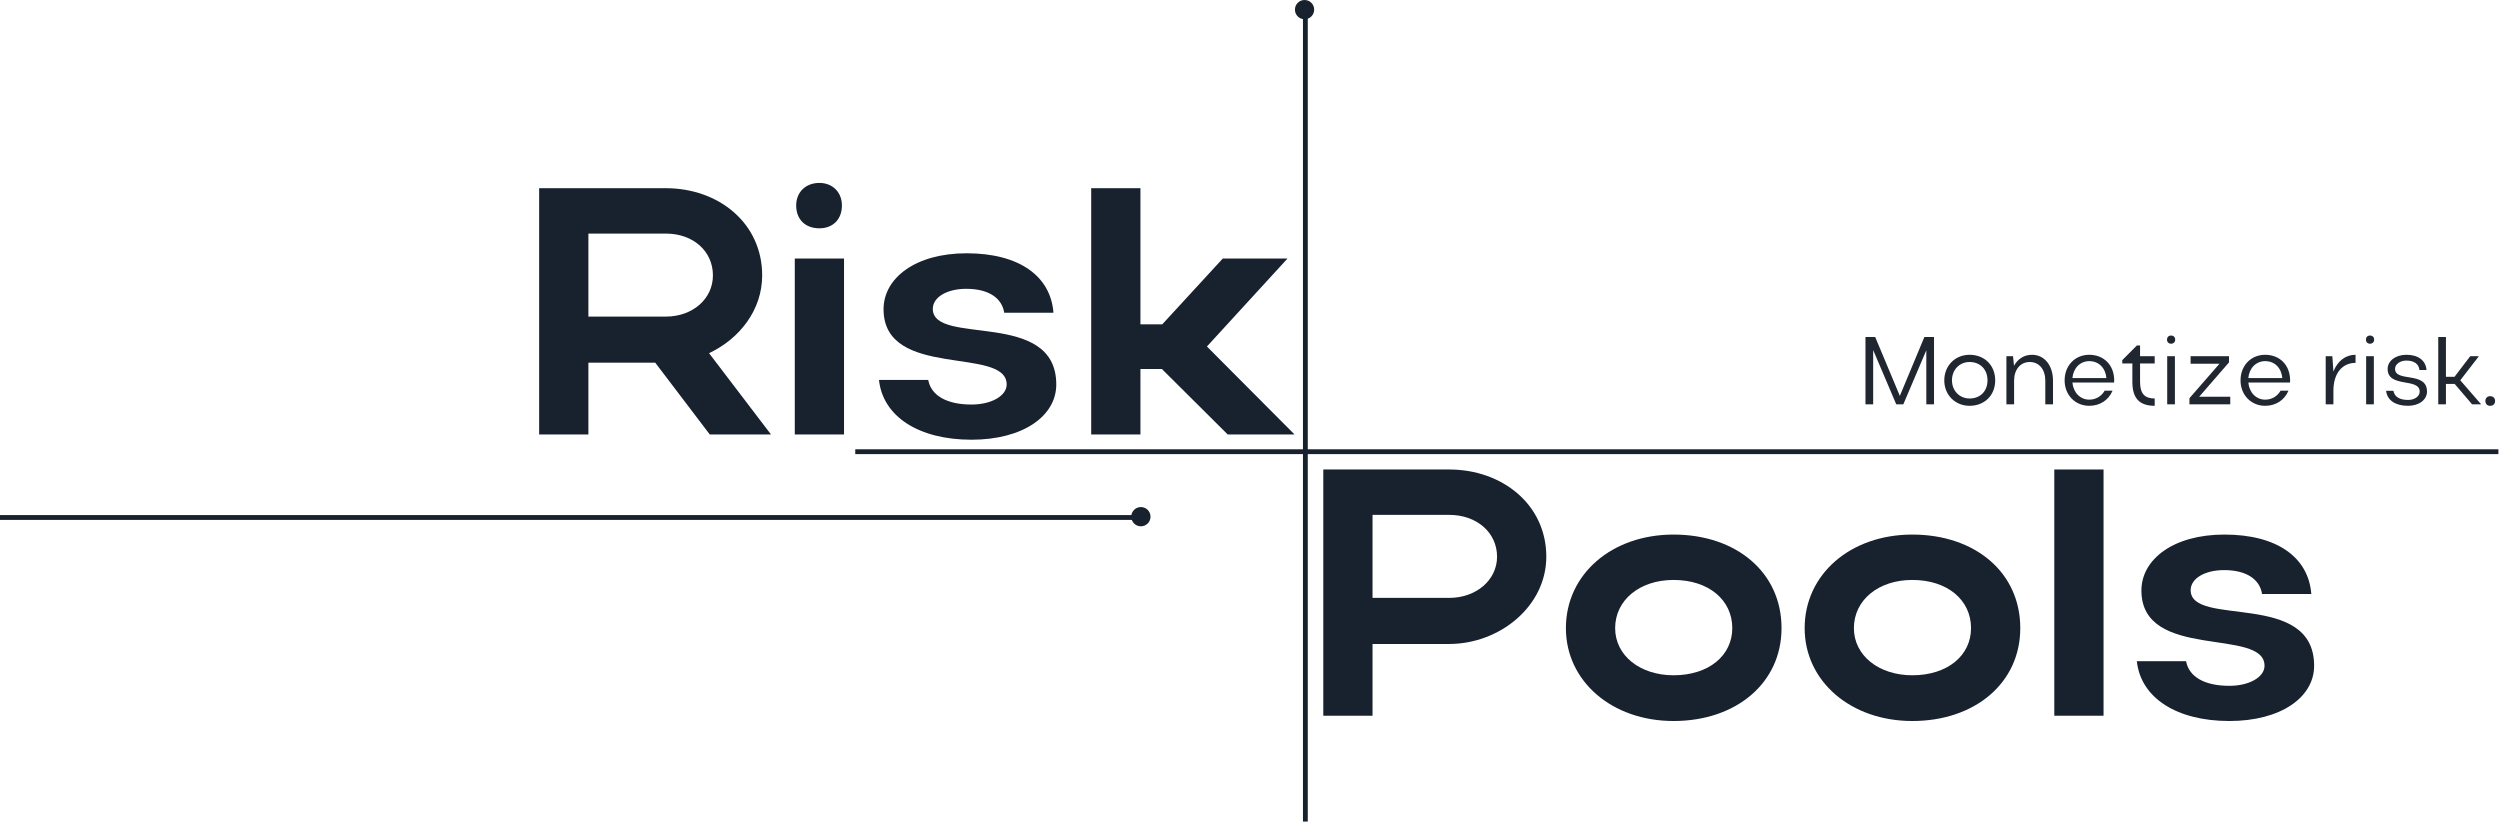
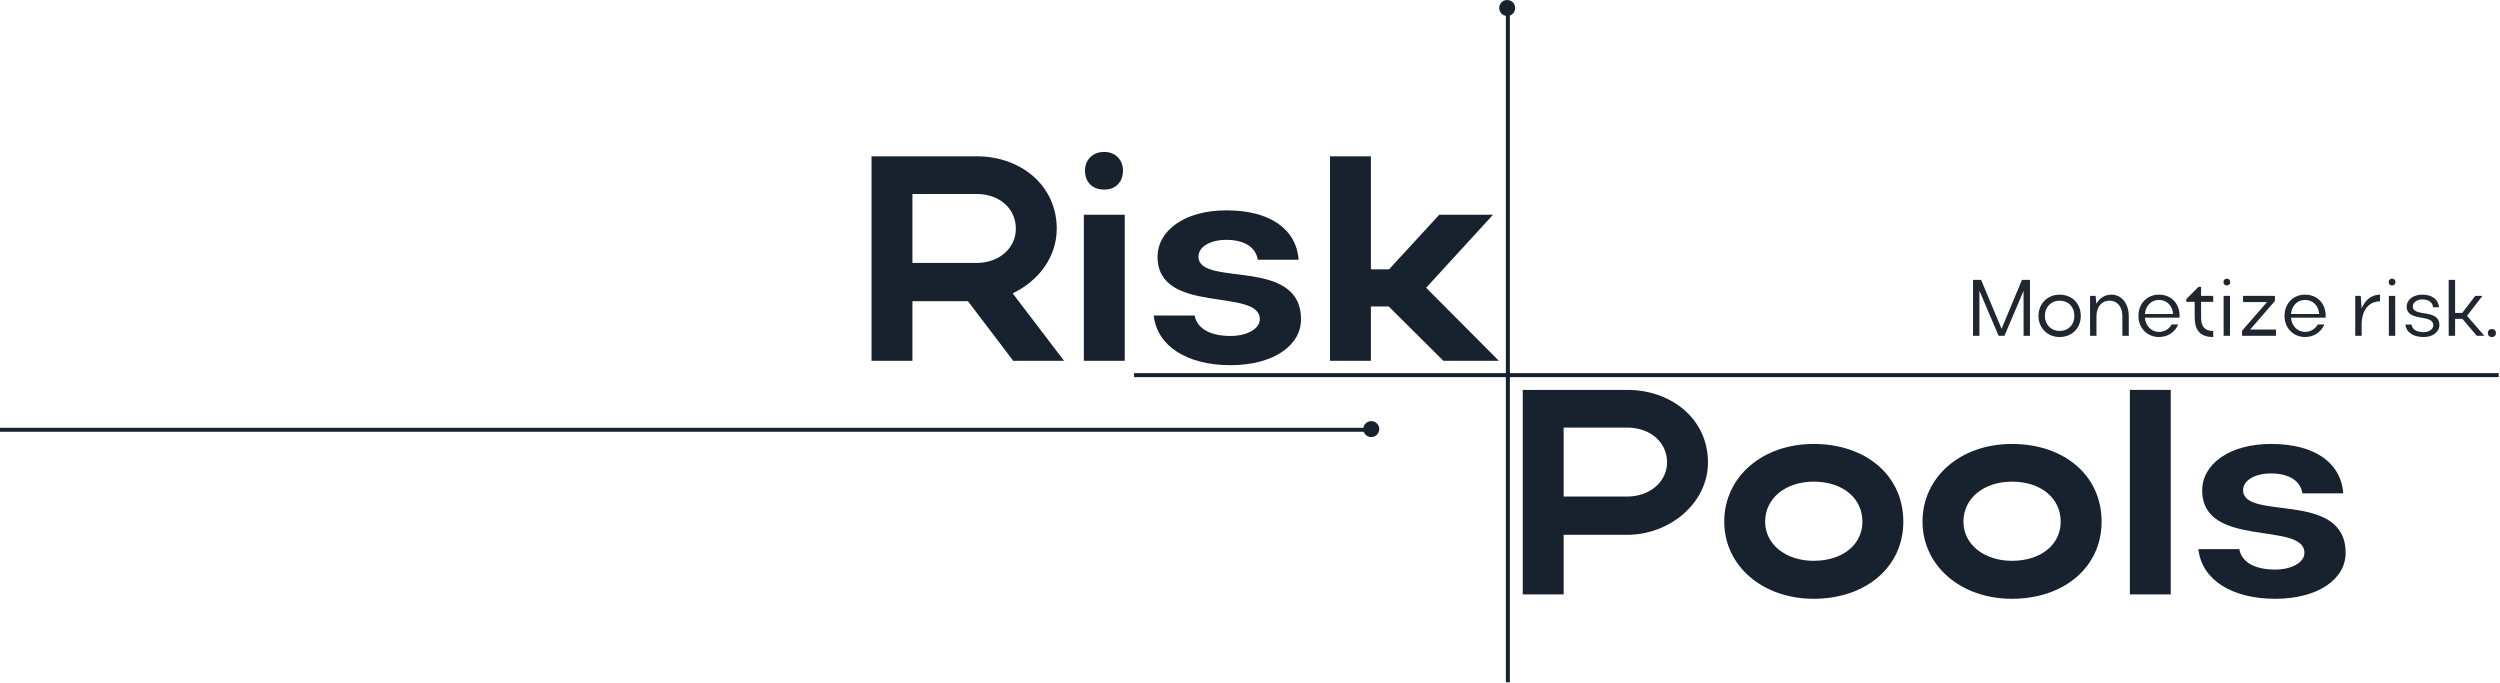
- <svg xmlns="http://www.w3.org/2000/svg" width="1558" height="512" viewBox="0 0 1558 512" fill="none">
-   <path d="M710.722 229.968V270.743H680.031V117.288H710.722V202.127H724.314L762.02 161.133H802.357L752.155 215.938L806.741 270.743H765.089L724.095 229.968H710.722Z" fill="#18212E" />
-   <path d="M658.269 239.614C658.269 259.344 637.443 274.032 605.436 274.032C572.553 274.032 550.193 259.563 547.781 236.764H578.472C580.226 246.41 589.872 252.11 605.436 252.11C617.932 252.11 627.359 246.629 627.359 239.614C627.359 215.5 550.631 236.764 550.631 192.701C550.631 173.409 570.361 157.844 602.367 157.844C635.251 157.844 654.761 172.094 656.515 194.893H625.824C624.509 186.124 616.617 179.986 602.148 179.986C590.091 179.986 581.322 185.247 581.322 192.481C581.322 215.938 658.269 192.262 658.269 239.614Z" fill="#18212E" />
-   <path d="M496.185 128.03C496.185 119.919 501.885 114 510.654 114C518.985 114 524.684 119.919 524.684 128.03C524.684 136.799 518.985 142.28 510.654 142.28C501.885 142.28 496.185 136.799 496.185 128.03ZM526 270.743H495.309V161.133H526V270.743Z" fill="#18212E" />
-   <path d="M442.322 270.743L408.343 226.022H366.691V270.743H336V117.288H414.92C447.803 117.288 474.986 138.991 474.986 171.655C474.986 193.139 460.956 211.115 441.884 220.103L480.467 270.743H442.322ZM444.295 171.655C444.295 156.529 432.019 145.568 414.92 145.568H366.691V197.304H414.92C431.8 197.304 444.295 186.124 444.295 171.655Z" fill="#18212E" />
-   <path d="M1442.16 414.913C1442.16 434.643 1421.34 449.331 1389.33 449.331C1356.45 449.331 1334.09 434.862 1331.68 412.063H1362.37C1364.12 421.709 1373.77 427.409 1389.33 427.409C1401.83 427.409 1411.25 421.928 1411.25 414.913C1411.25 390.799 1334.53 412.063 1334.53 368C1334.53 348.708 1354.26 333.143 1386.26 333.143C1419.15 333.143 1438.66 347.393 1440.41 370.192H1409.72C1408.4 361.423 1400.51 355.285 1386.04 355.285C1373.99 355.285 1365.22 360.546 1365.22 367.78C1365.22 391.237 1442.16 367.561 1442.16 414.913Z" fill="#18212E" />
-   <path d="M1310.93 292.587V446.042H1280.24V292.587H1310.93Z" fill="#18212E" />
-   <path d="M1124.66 391.456C1124.66 357.915 1153.16 333.143 1191.74 333.143C1230.76 333.143 1259.04 356.6 1259.04 391.456C1259.04 425.655 1230.76 449.331 1191.74 449.331C1153.37 449.331 1124.66 424.559 1124.66 391.456ZM1155.35 391.456C1155.35 408.556 1170.91 420.832 1191.74 420.832C1213.66 420.832 1228.35 408.556 1228.35 391.456C1228.35 373.919 1213.66 361.423 1191.74 361.423C1170.69 361.423 1155.35 373.919 1155.35 391.456Z" fill="#18212E" />
-   <path d="M975.869 391.456C975.869 357.915 1004.37 333.143 1042.95 333.143C1081.97 333.143 1110.25 356.6 1110.25 391.456C1110.25 425.655 1081.97 449.331 1042.95 449.331C1004.59 449.331 975.869 424.559 975.869 391.456ZM1006.56 391.456C1006.56 408.556 1022.12 420.832 1042.95 420.832C1064.87 420.832 1079.56 408.556 1079.56 391.456C1079.56 373.919 1064.87 361.423 1042.95 361.423C1021.91 361.423 1006.56 373.919 1006.56 391.456Z" fill="#18212E" />
-   <path d="M824.672 446.042V292.587H903.153C936.036 292.587 963.658 314.29 963.658 346.954C963.658 377.865 934.502 401.321 903.153 401.321H855.363V446.042H824.672ZM932.967 346.954C932.967 331.828 920.252 320.867 903.153 320.867H855.363V372.603H903.153C920.033 372.603 932.967 361.423 932.967 346.954Z" fill="#18212E" />
-   <line x1="813.5" y1="1" x2="813.5" y2="512" stroke="#18212E" stroke-width="3" />
-   <line x1="1557" y1="281.5" x2="533" y2="281.5" stroke="#18212E" stroke-width="3" />
-   <line x1="706" y1="322.5" x2="-318" y2="322.5" stroke="#18212E" stroke-width="3" />
-   <path d="M1167.36 218.16V252H1162.56V210H1168.62L1183.98 246.72L1199.28 210H1205.28V252H1200.48V218.28L1186.14 252H1181.76L1167.36 218.16ZM1211.67 237.06C1211.67 227.88 1218.45 221.1 1227.45 221.1C1236.69 221.1 1243.41 227.58 1243.41 237.06C1243.41 246.42 1236.69 252.9 1227.45 252.9C1218.45 252.9 1211.67 246.12 1211.67 237.06ZM1216.47 237C1216.47 243.54 1221.21 248.34 1227.45 248.34C1234.11 248.34 1238.61 243.78 1238.61 237C1238.61 230.22 1234.05 225.6 1227.45 225.6C1221.15 225.6 1216.47 230.46 1216.47 237ZM1255.19 237.18V252H1250.39V222H1254.53L1255.13 227.94C1257.47 223.68 1261.43 221.1 1266.35 221.1C1274.09 221.1 1279.43 227.76 1279.43 237.18V252H1274.63V237.18C1274.63 230.22 1270.79 225.6 1264.91 225.6C1259.15 225.6 1255.19 230.28 1255.19 237.18ZM1317.51 238.38H1291.53C1292.07 244.56 1296.33 249.06 1302.03 249.06C1306.23 249.06 1309.65 246.9 1311.63 243.48H1316.55C1314.09 249.3 1308.75 252.9 1302.03 252.9C1293.21 252.9 1286.67 246.12 1286.67 237.06C1286.67 227.88 1293.09 221.1 1302.03 221.1C1311.15 221.1 1317.57 227.58 1317.57 237.06C1317.57 237.48 1317.51 237.9 1317.51 238.38ZM1291.53 235.62H1312.71C1312.17 229.32 1307.97 225.06 1302.03 225.06C1296.33 225.06 1292.07 229.44 1291.53 235.62ZM1333.69 226.5V237.96C1333.69 245.28 1336.51 248.34 1342.81 248.34V252.9C1332.97 252.9 1328.89 247.86 1328.89 237.96V226.5H1322.59V224.46L1331.71 215.28H1333.69V222H1342.81V226.5H1333.69ZM1350.48 211.68C1350.48 210.12 1351.5 209.1 1353 209.1C1354.56 209.1 1355.58 210.12 1355.58 211.68C1355.58 213.18 1354.56 214.2 1353 214.2C1351.5 214.2 1350.48 213.18 1350.48 211.68ZM1355.4 252H1350.6V222H1355.4V252ZM1365.18 226.68V222H1389.12V225.84L1370.52 247.26H1389.9V252H1364.46V248.16L1383.18 226.68H1365.18ZM1427.14 238.38H1401.16C1401.7 244.56 1405.96 249.06 1411.66 249.06C1415.86 249.06 1419.28 246.9 1421.26 243.48H1426.18C1423.72 249.3 1418.38 252.9 1411.66 252.9C1402.84 252.9 1396.3 246.12 1396.3 237.06C1396.3 227.88 1402.72 221.1 1411.66 221.1C1420.78 221.1 1427.2 227.58 1427.2 237.06C1427.2 237.48 1427.14 237.9 1427.14 238.38ZM1401.16 235.62H1422.34C1421.8 229.32 1417.6 225.06 1411.66 225.06C1405.96 225.06 1401.7 229.44 1401.16 235.62ZM1467.98 221.1V226.14C1459.58 226.14 1454.18 232.8 1454.18 243.48V252H1449.38V222H1453.52L1454.18 231.54C1456.7 225.06 1461.68 221.1 1467.98 221.1ZM1474.46 211.68C1474.46 210.12 1475.48 209.1 1476.98 209.1C1478.54 209.1 1479.56 210.12 1479.56 211.68C1479.56 213.18 1478.54 214.2 1476.98 214.2C1475.48 214.2 1474.46 213.18 1474.46 211.68ZM1479.38 252H1474.58V222H1479.38V252ZM1512.51 244.02C1512.51 249.06 1507.65 252.9 1500.69 252.9C1493.07 252.9 1487.73 249.66 1487.01 243.54H1491.57C1492.23 247.26 1495.35 249.24 1500.75 249.24C1504.83 249.24 1507.95 246.96 1507.95 244.08C1507.95 235.2 1487.97 241.98 1487.97 229.92C1487.97 225.06 1492.71 221.1 1499.67 221.1C1507.05 221.1 1511.73 224.64 1512.21 230.58H1507.77C1507.53 227.28 1504.95 224.7 1499.61 224.7C1495.77 224.7 1492.59 226.98 1492.59 229.86C1492.59 238.44 1512.51 231.18 1512.51 244.02ZM1524.31 239.28V252H1519.51V210H1524.31V234.84H1529.65L1539.43 222H1544.83L1533.25 237L1546.27 252H1540.63L1529.77 239.28H1524.31ZM1548.88 249.84C1548.88 248.1 1550.08 246.9 1551.82 246.9C1553.74 246.9 1554.94 248.1 1554.94 249.84C1554.94 251.76 1553.74 252.9 1551.82 252.9C1550.08 252.9 1548.88 251.76 1548.88 249.84Z" fill="#212730" />
-   <circle cx="711" cy="322" r="6" fill="#18212E" />
-   <circle cx="813" cy="6" r="6" fill="#18212E" />
+ <svg xmlns="http://www.w3.org/2000/svg" width="1876" height="512" viewBox="0 0 1876 512" fill="none">
+   <path d="M1028.72 229.968V270.743H998.031V117.288H1028.72V202.127H1042.31L1080.02 161.133H1120.36L1070.16 215.938L1124.74 270.743H1083.09L1042.09 229.968H1028.72Z" fill="#18212E" />
+   <path d="M976.269 239.614C976.269 259.344 955.443 274.032 923.436 274.032C890.553 274.032 868.193 259.563 865.781 236.764H896.472C898.226 246.41 907.872 252.109 923.436 252.109C935.932 252.109 945.359 246.629 945.359 239.614C945.359 215.5 868.631 236.764 868.631 192.7C868.631 173.409 888.361 157.844 920.367 157.844C953.251 157.844 972.761 172.094 974.515 194.893H943.824C942.509 186.124 934.617 179.986 920.148 179.986C908.091 179.986 899.322 185.247 899.322 192.481C899.322 215.938 976.269 192.262 976.269 239.614Z" fill="#18212E" />
+   <path d="M814.185 128.03C814.185 119.919 819.885 114 828.654 114C836.985 114 842.684 119.919 842.684 128.03C842.684 136.799 836.985 142.28 828.654 142.28C819.885 142.28 814.185 136.799 814.185 128.03ZM844 270.743H813.309V161.133H844V270.743Z" fill="#18212E" />
+   <path d="M760.322 270.743L726.343 226.022H684.691V270.743H654V117.288H732.92C765.803 117.288 792.986 138.991 792.986 171.655C792.986 193.139 778.956 211.115 759.884 220.103L798.467 270.743H760.322ZM762.295 171.655C762.295 156.529 750.019 145.568 732.92 145.568H684.691V197.304H732.92C749.8 197.304 762.295 186.124 762.295 171.655Z" fill="#18212E" />
+   <path d="M1760.16 414.913C1760.16 434.643 1739.34 449.331 1707.33 449.331C1674.45 449.331 1652.09 434.862 1649.68 412.063H1680.37C1682.12 421.709 1691.77 427.409 1707.33 427.409C1719.83 427.409 1729.25 421.928 1729.25 414.913C1729.25 390.799 1652.53 412.063 1652.53 368C1652.53 348.708 1672.26 333.143 1704.26 333.143C1737.15 333.143 1756.66 347.393 1758.41 370.192H1727.72C1726.4 361.423 1718.51 355.285 1704.04 355.285C1691.99 355.285 1683.22 360.546 1683.22 367.78C1683.22 391.237 1760.16 367.561 1760.16 414.913Z" fill="#18212E" />
+   <path d="M1628.93 292.587V446.042H1598.24V292.587H1628.93Z" fill="#18212E" />
+   <path d="M1442.66 391.456C1442.66 357.915 1471.16 333.143 1509.74 333.143C1548.76 333.143 1577.04 356.6 1577.04 391.456C1577.04 425.655 1548.76 449.331 1509.74 449.331C1471.37 449.331 1442.66 424.559 1442.66 391.456ZM1473.35 391.456C1473.35 408.556 1488.91 420.832 1509.74 420.832C1531.66 420.832 1546.35 408.556 1546.35 391.456C1546.35 373.919 1531.66 361.423 1509.74 361.423C1488.69 361.423 1473.35 373.919 1473.35 391.456Z" fill="#18212E" />
+   <path d="M1293.87 391.456C1293.87 357.915 1322.37 333.143 1360.95 333.143C1399.97 333.143 1428.25 356.6 1428.25 391.456C1428.25 425.655 1399.97 449.331 1360.95 449.331C1322.59 449.331 1293.87 424.559 1293.87 391.456ZM1324.56 391.456C1324.56 408.556 1340.12 420.832 1360.95 420.832C1382.87 420.832 1397.56 408.556 1397.56 391.456C1397.56 373.919 1382.87 361.423 1360.95 361.423C1339.91 361.423 1324.56 373.919 1324.56 391.456Z" fill="#18212E" />
+   <path d="M1142.67 446.042V292.587H1221.15C1254.04 292.587 1281.66 314.29 1281.66 346.954C1281.66 377.865 1252.5 401.321 1221.15 401.321H1173.36V446.042H1142.67ZM1250.97 346.954C1250.97 331.828 1238.25 320.867 1221.15 320.867H1173.36V372.603H1221.15C1238.03 372.603 1250.97 361.423 1250.97 346.954Z" fill="#18212E" />
+   <line x1="1131.5" y1="1" x2="1131.5" y2="512" stroke="#18212E" stroke-width="3" />
+   <line x1="1875" y1="281.5" x2="851" y2="281.5" stroke="#18212E" stroke-width="3" />
+   <line x1="1024" y1="322.5" y2="322.5" stroke="#18212E" stroke-width="3" />
+   <path d="M1485.36 218.16V252H1480.56V210H1486.62L1501.98 246.72L1517.28 210H1523.28V252H1518.48V218.28L1504.14 252H1499.76L1485.36 218.16ZM1529.67 237.06C1529.67 227.88 1536.45 221.1 1545.45 221.1C1554.69 221.1 1561.41 227.58 1561.41 237.06C1561.41 246.42 1554.69 252.9 1545.45 252.9C1536.45 252.9 1529.67 246.12 1529.67 237.06ZM1534.47 237C1534.47 243.54 1539.21 248.34 1545.45 248.34C1552.11 248.34 1556.61 243.78 1556.61 237C1556.61 230.22 1552.05 225.6 1545.45 225.6C1539.15 225.6 1534.47 230.46 1534.47 237ZM1573.19 237.18V252H1568.39V222H1572.53L1573.13 227.94C1575.47 223.68 1579.43 221.1 1584.35 221.1C1592.09 221.1 1597.43 227.76 1597.43 237.18V252H1592.63V237.18C1592.63 230.22 1588.79 225.6 1582.91 225.6C1577.15 225.6 1573.19 230.28 1573.19 237.18ZM1635.51 238.38H1609.53C1610.07 244.56 1614.33 249.06 1620.03 249.06C1624.23 249.06 1627.65 246.9 1629.63 243.48H1634.55C1632.09 249.3 1626.75 252.9 1620.03 252.9C1611.21 252.9 1604.67 246.12 1604.67 237.06C1604.67 227.88 1611.09 221.1 1620.03 221.1C1629.15 221.1 1635.57 227.58 1635.57 237.06C1635.57 237.48 1635.51 237.9 1635.51 238.38ZM1609.53 235.62H1630.71C1630.17 229.32 1625.97 225.06 1620.03 225.06C1614.33 225.06 1610.07 229.44 1609.53 235.62ZM1651.69 226.5V237.96C1651.69 245.28 1654.51 248.34 1660.81 248.34V252.9C1650.97 252.9 1646.89 247.86 1646.89 237.96V226.5H1640.59V224.46L1649.71 215.28H1651.69V222H1660.81V226.5H1651.69ZM1668.48 211.68C1668.48 210.12 1669.5 209.1 1671 209.1C1672.56 209.1 1673.58 210.12 1673.58 211.68C1673.58 213.18 1672.56 214.2 1671 214.2C1669.5 214.2 1668.48 213.18 1668.48 211.68ZM1673.4 252H1668.6V222H1673.4V252ZM1683.18 226.68V222H1707.12V225.84L1688.52 247.26H1707.9V252H1682.46V248.16L1701.18 226.68H1683.18ZM1745.14 238.38H1719.16C1719.7 244.56 1723.96 249.06 1729.66 249.06C1733.86 249.06 1737.28 246.9 1739.26 243.48H1744.18C1741.72 249.3 1736.38 252.9 1729.66 252.9C1720.84 252.9 1714.3 246.12 1714.3 237.06C1714.3 227.88 1720.72 221.1 1729.66 221.1C1738.78 221.1 1745.2 227.58 1745.2 237.06C1745.2 237.48 1745.14 237.9 1745.14 238.38ZM1719.16 235.62H1740.34C1739.8 229.32 1735.6 225.06 1729.66 225.06C1723.96 225.06 1719.7 229.44 1719.16 235.62ZM1785.98 221.1V226.14C1777.58 226.14 1772.18 232.8 1772.18 243.48V252H1767.38V222H1771.52L1772.18 231.54C1774.7 225.06 1779.68 221.1 1785.98 221.1ZM1792.46 211.68C1792.46 210.12 1793.48 209.1 1794.98 209.1C1796.54 209.1 1797.56 210.12 1797.56 211.68C1797.56 213.18 1796.54 214.2 1794.98 214.2C1793.48 214.2 1792.46 213.18 1792.46 211.68ZM1797.38 252H1792.58V222H1797.38V252ZM1830.51 244.02C1830.51 249.06 1825.65 252.9 1818.69 252.9C1811.07 252.9 1805.73 249.66 1805.01 243.54H1809.57C1810.23 247.26 1813.35 249.24 1818.75 249.24C1822.83 249.24 1825.95 246.96 1825.95 244.08C1825.95 235.2 1805.97 241.98 1805.97 229.92C1805.97 225.06 1810.71 221.1 1817.67 221.1C1825.05 221.1 1829.73 224.64 1830.21 230.58H1825.77C1825.53 227.28 1822.95 224.7 1817.61 224.7C1813.77 224.7 1810.59 226.98 1810.59 229.86C1810.59 238.44 1830.51 231.18 1830.51 244.02ZM1842.31 239.28V252H1837.51V210H1842.31V234.84H1847.65L1857.43 222H1862.83L1851.25 237L1864.27 252H1858.63L1847.77 239.28H1842.31ZM1866.88 249.84C1866.88 248.1 1868.08 246.9 1869.82 246.9C1871.74 246.9 1872.94 248.1 1872.94 249.84C1872.94 251.76 1871.74 252.9 1869.82 252.9C1868.08 252.9 1866.88 251.76 1866.88 249.84Z" fill="#212730" />
+   <circle cx="1029" cy="322" r="6" fill="#18212E" />
+   <circle cx="1131" cy="6" r="6" fill="#18212E" />
</svg>
